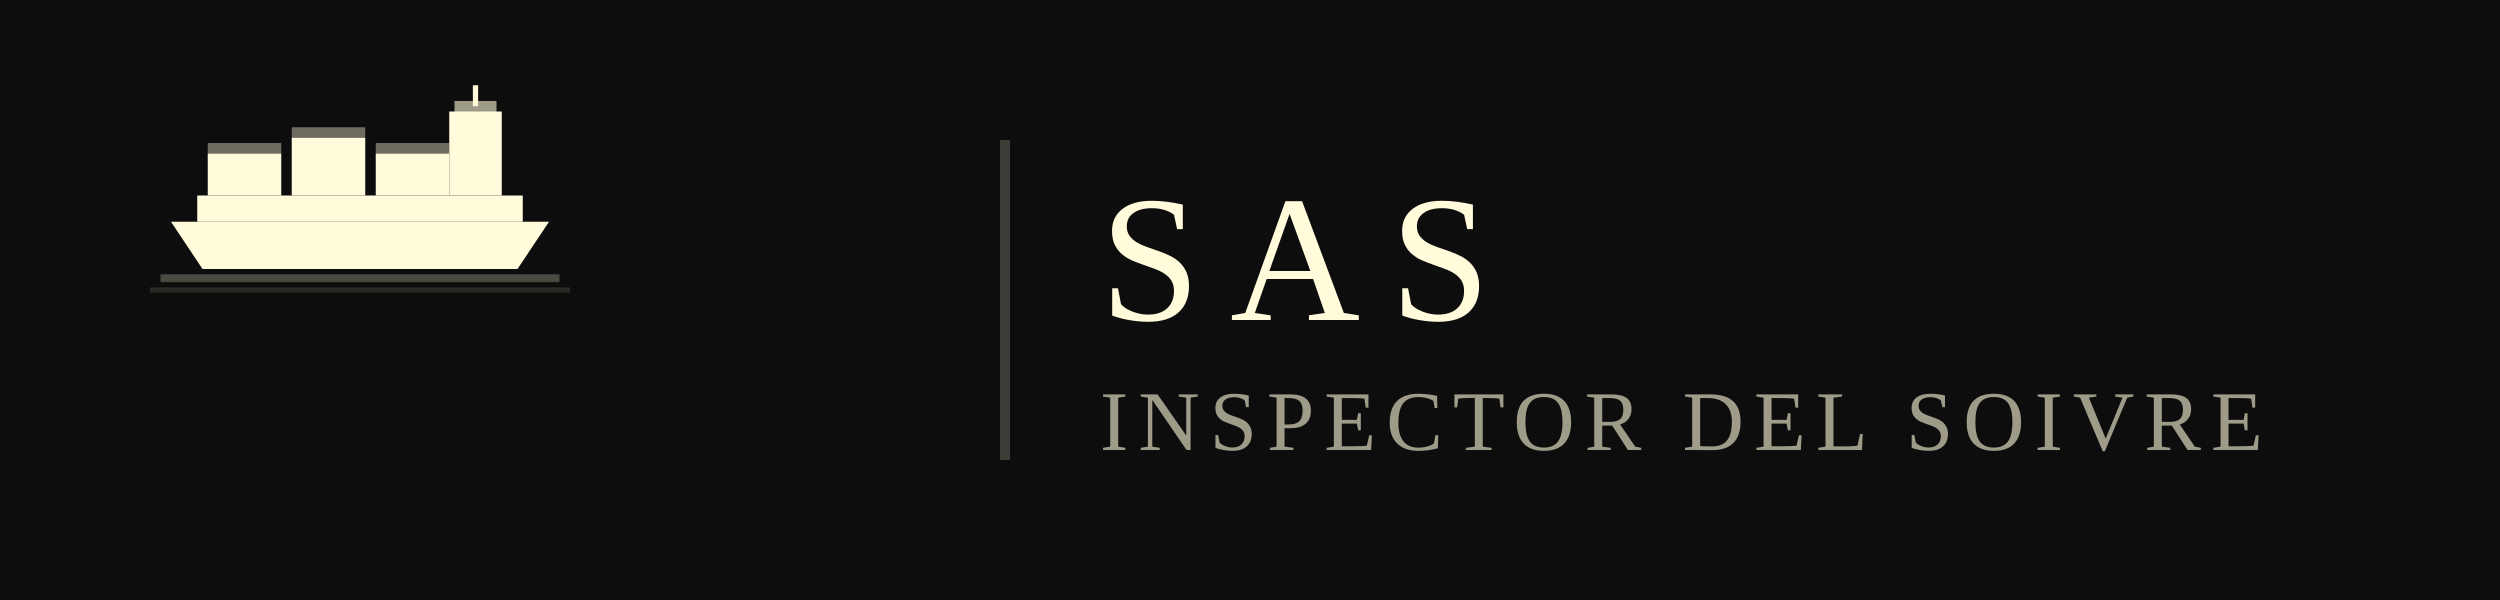
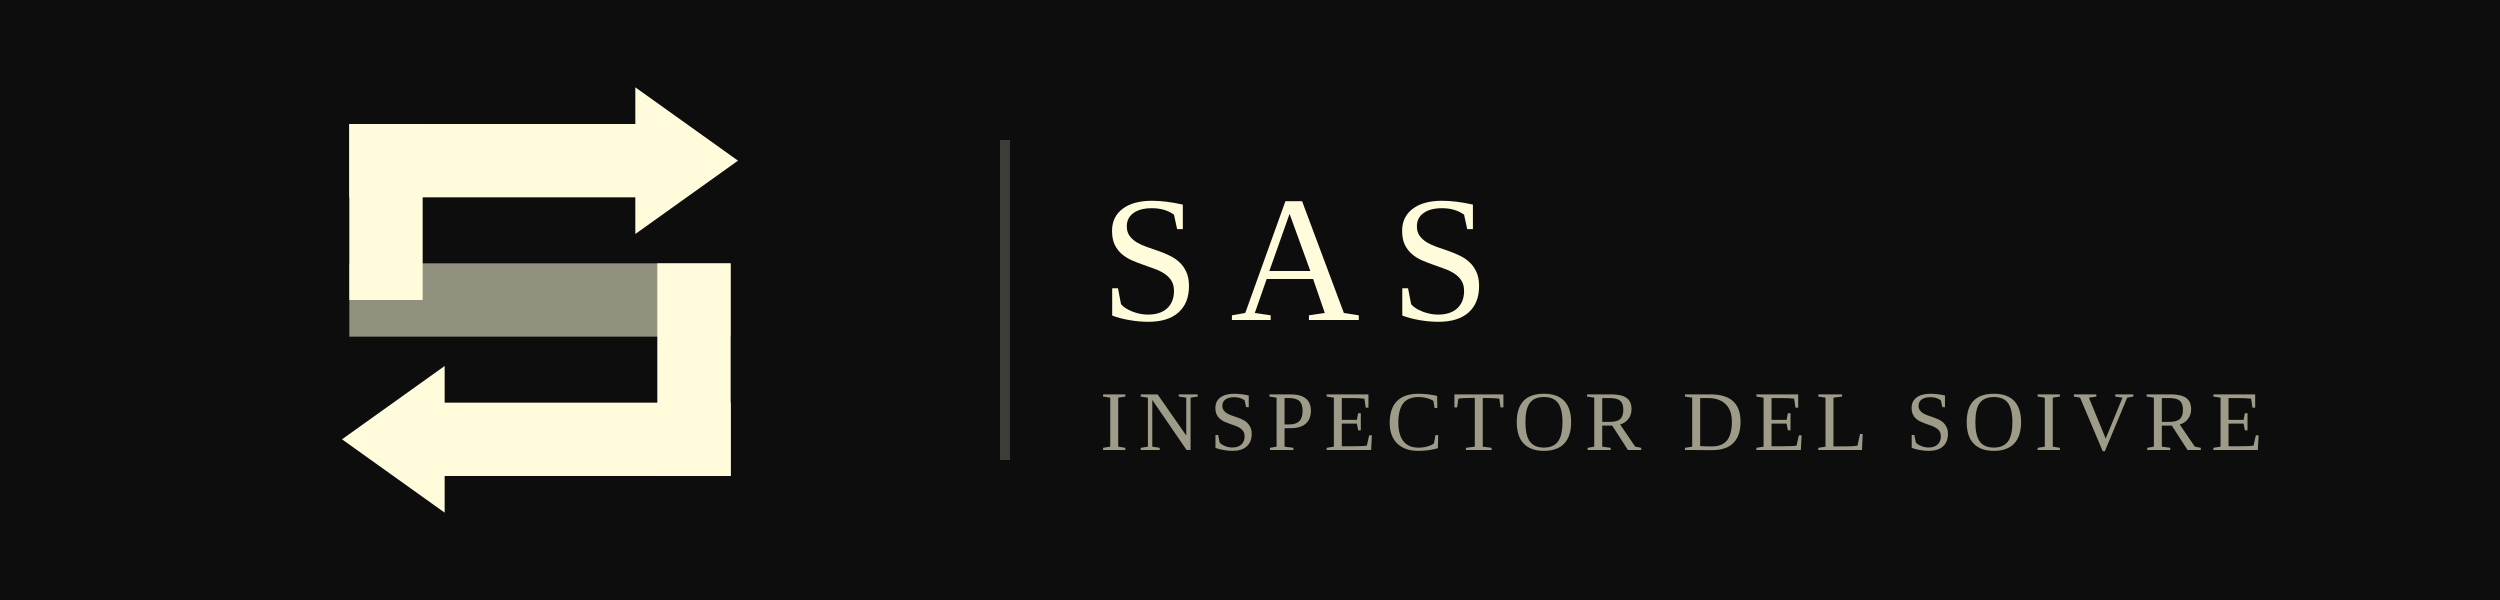
<svg xmlns="http://www.w3.org/2000/svg" width="500" height="120" viewBox="0 0 500 120">
-   <defs>
-     
-   </defs>
  <rect width="500" height="120" fill="#0d0d0d" />
-   <g fill="#FFFBDB" transform="translate(30, 16) scale(0.525)">
-     <polygon points="8,54 152,54 140,72 20,72" />
-     <rect x="18" y="44" width="124" height="10" />
-     <rect x="22" y="28" width="28" height="16" />
-     <rect x="22" y="24" width="28" height="4" opacity="0.4" />
-     <rect x="54" y="22" width="28" height="22" />
-     <rect x="54" y="18" width="28" height="4" opacity="0.4" />
-     <rect x="86" y="28" width="28" height="16" />
-     <rect x="86" y="24" width="28" height="4" opacity="0.4" />
-     <rect x="114" y="12" width="20" height="32" />
-     <rect x="116" y="8" width="16" height="6" opacity="0.6" />
-     <rect x="123" y="2" width="2" height="8" />
-     <rect x="4" y="74" width="152" height="3" opacity="0.25" />
-     <rect x="0" y="79" width="160" height="2" opacity="0.12" />
+   <g transform="translate(64, 16) scale(0.7333)">
+     <rect x="8" y="12" width="80" height="20" fill="#FFFBDB" />
+     <polygon points="86,2 114,22 86,42" fill="#FFFBDB" />
+     <rect x="8" y="12" width="20" height="48" fill="#FFFBDB" />
+     <rect x="8" y="50" width="104" height="20" fill="#FFFBDB" opacity="0.55" />
+     <rect x="92" y="50" width="20" height="58" fill="#FFFBDB" />
+     <rect x="32" y="88" width="80" height="20" fill="#FFFBDB" />
+     <polygon points="34,78 6,98 34,118" fill="#FFFBDB" />
  </g>
  <rect x="200" y="28" width="2" height="64" fill="#FFFBDB" opacity="0.2" />
  <text x="220" y="64" class="orb" font-size="36" letter-spacing="6" fill="#FFFBDB">SAS</text>
  <text x="220" y="90" class="mono" font-size="17" letter-spacing="2" fill="#FFFBDB" opacity="0.6">INSPECTOR DEL SOIVRE</text>
</svg>
